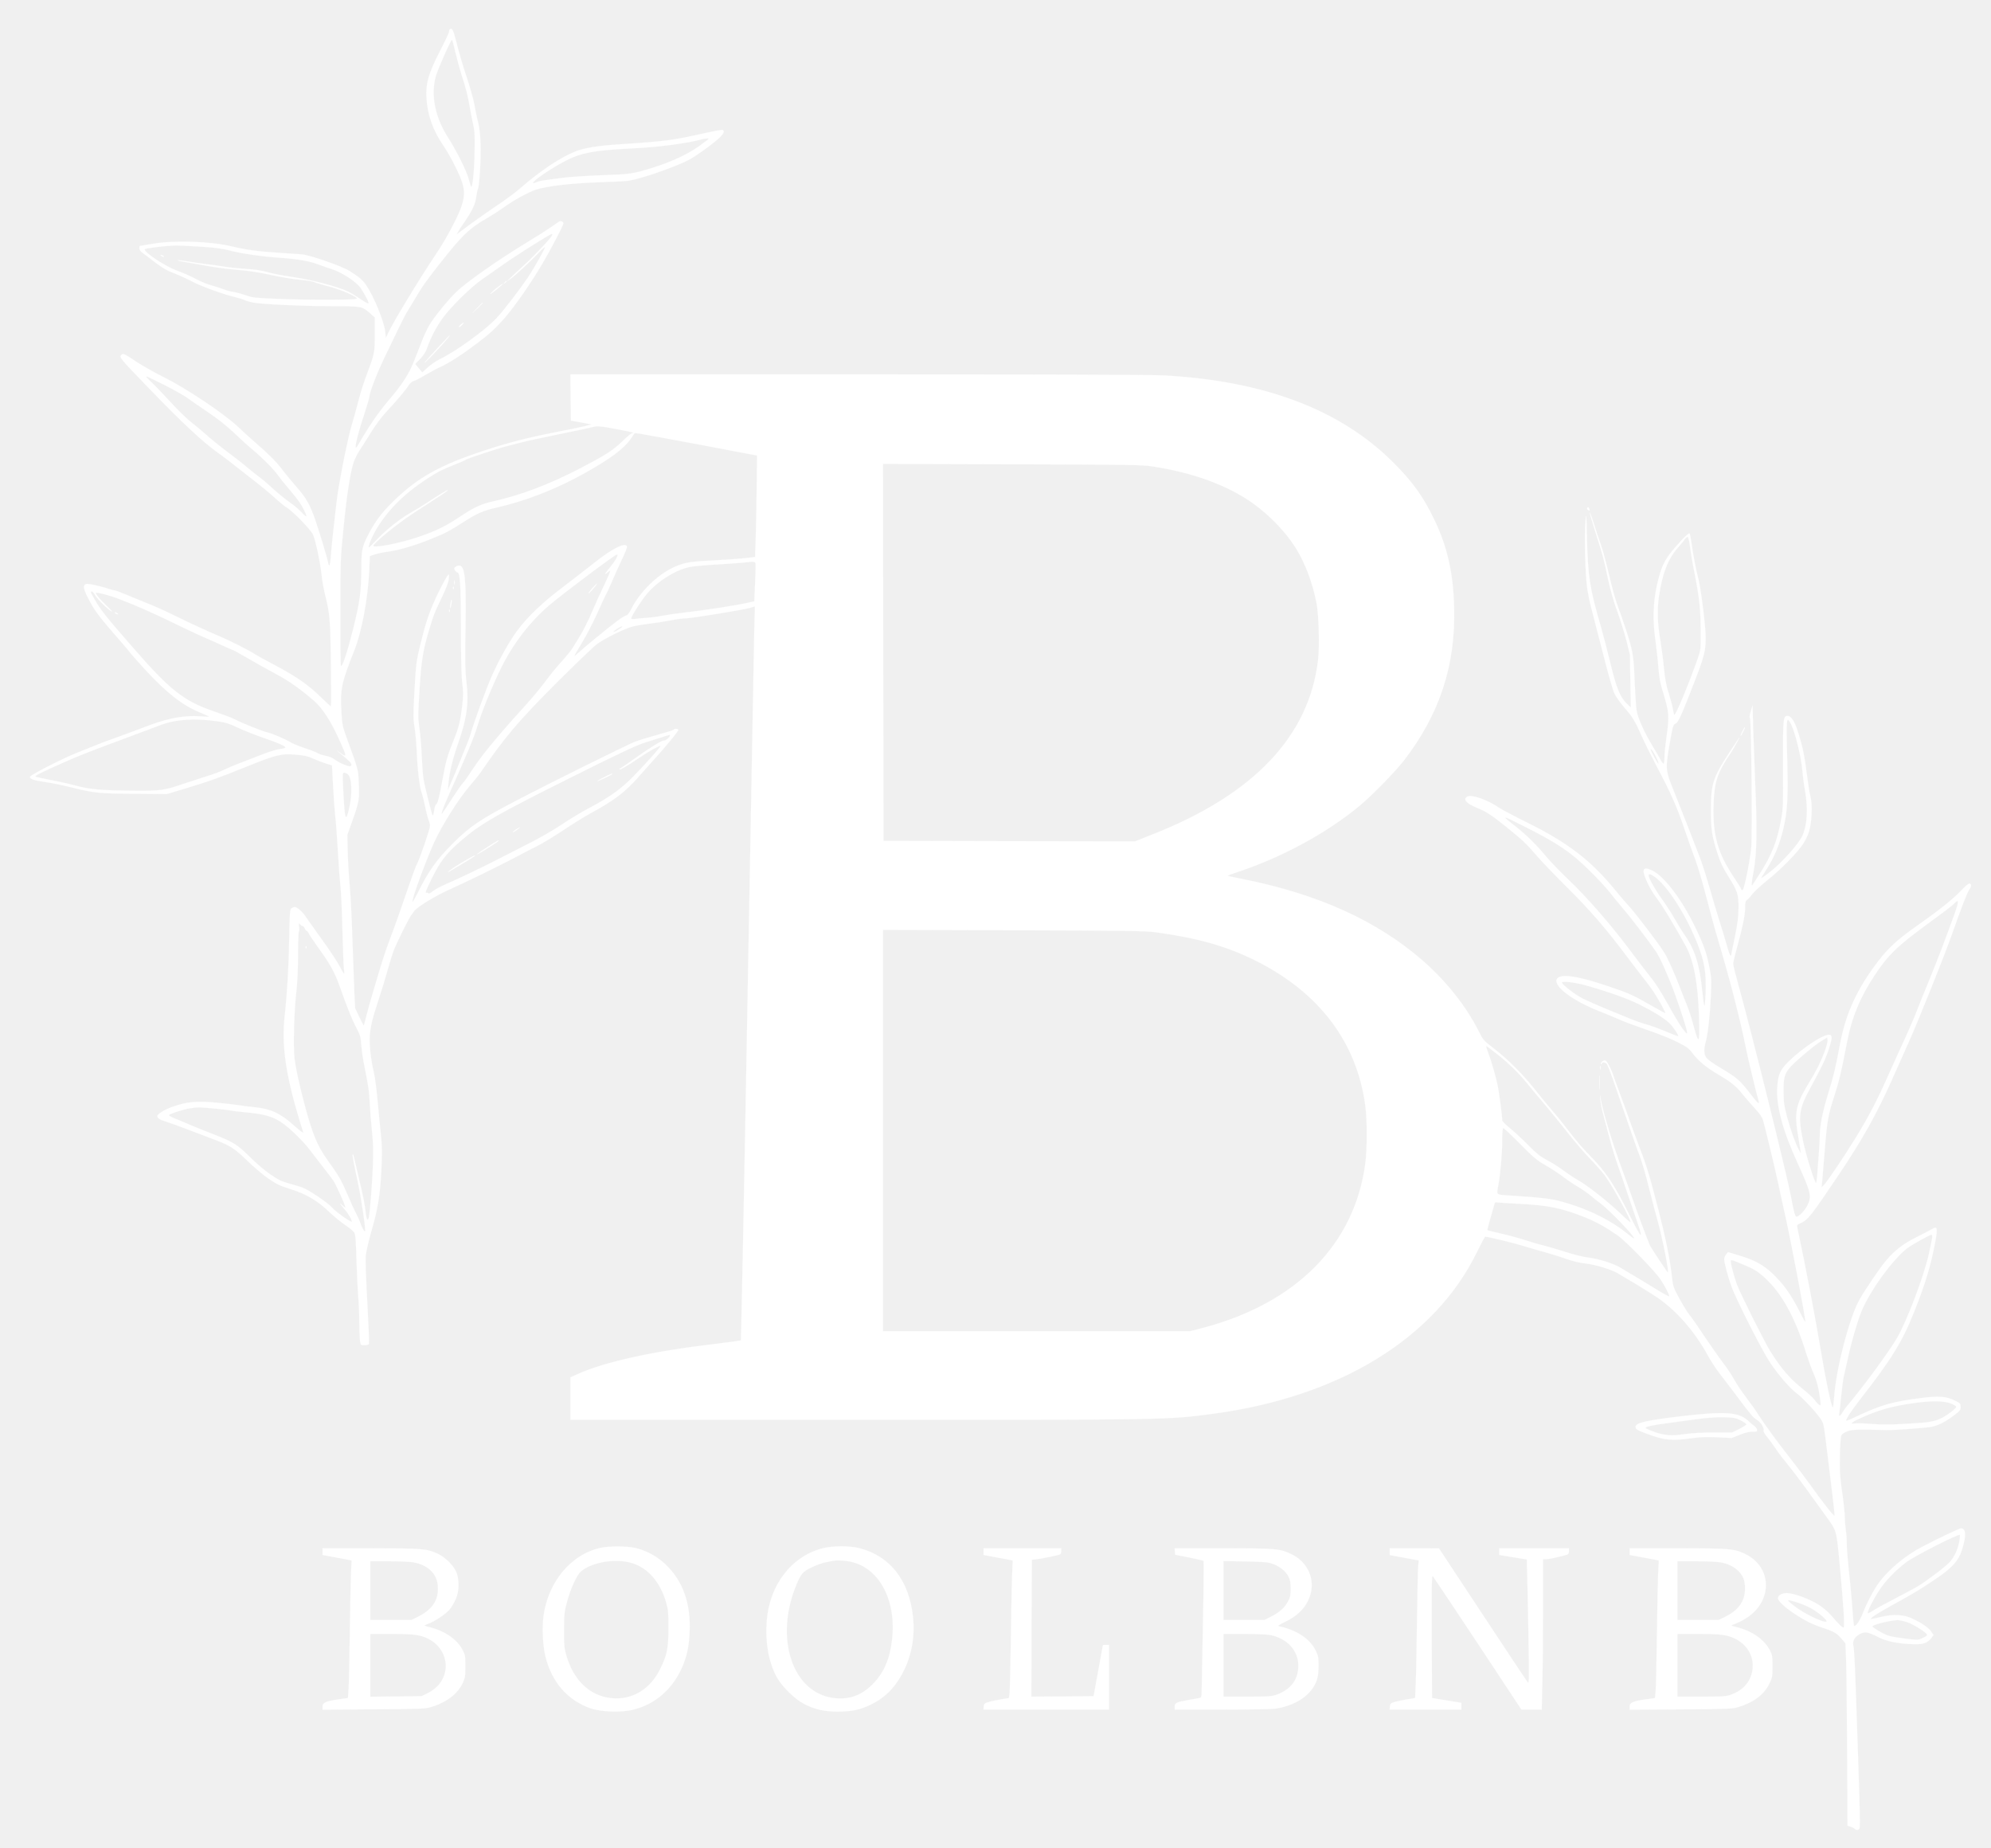
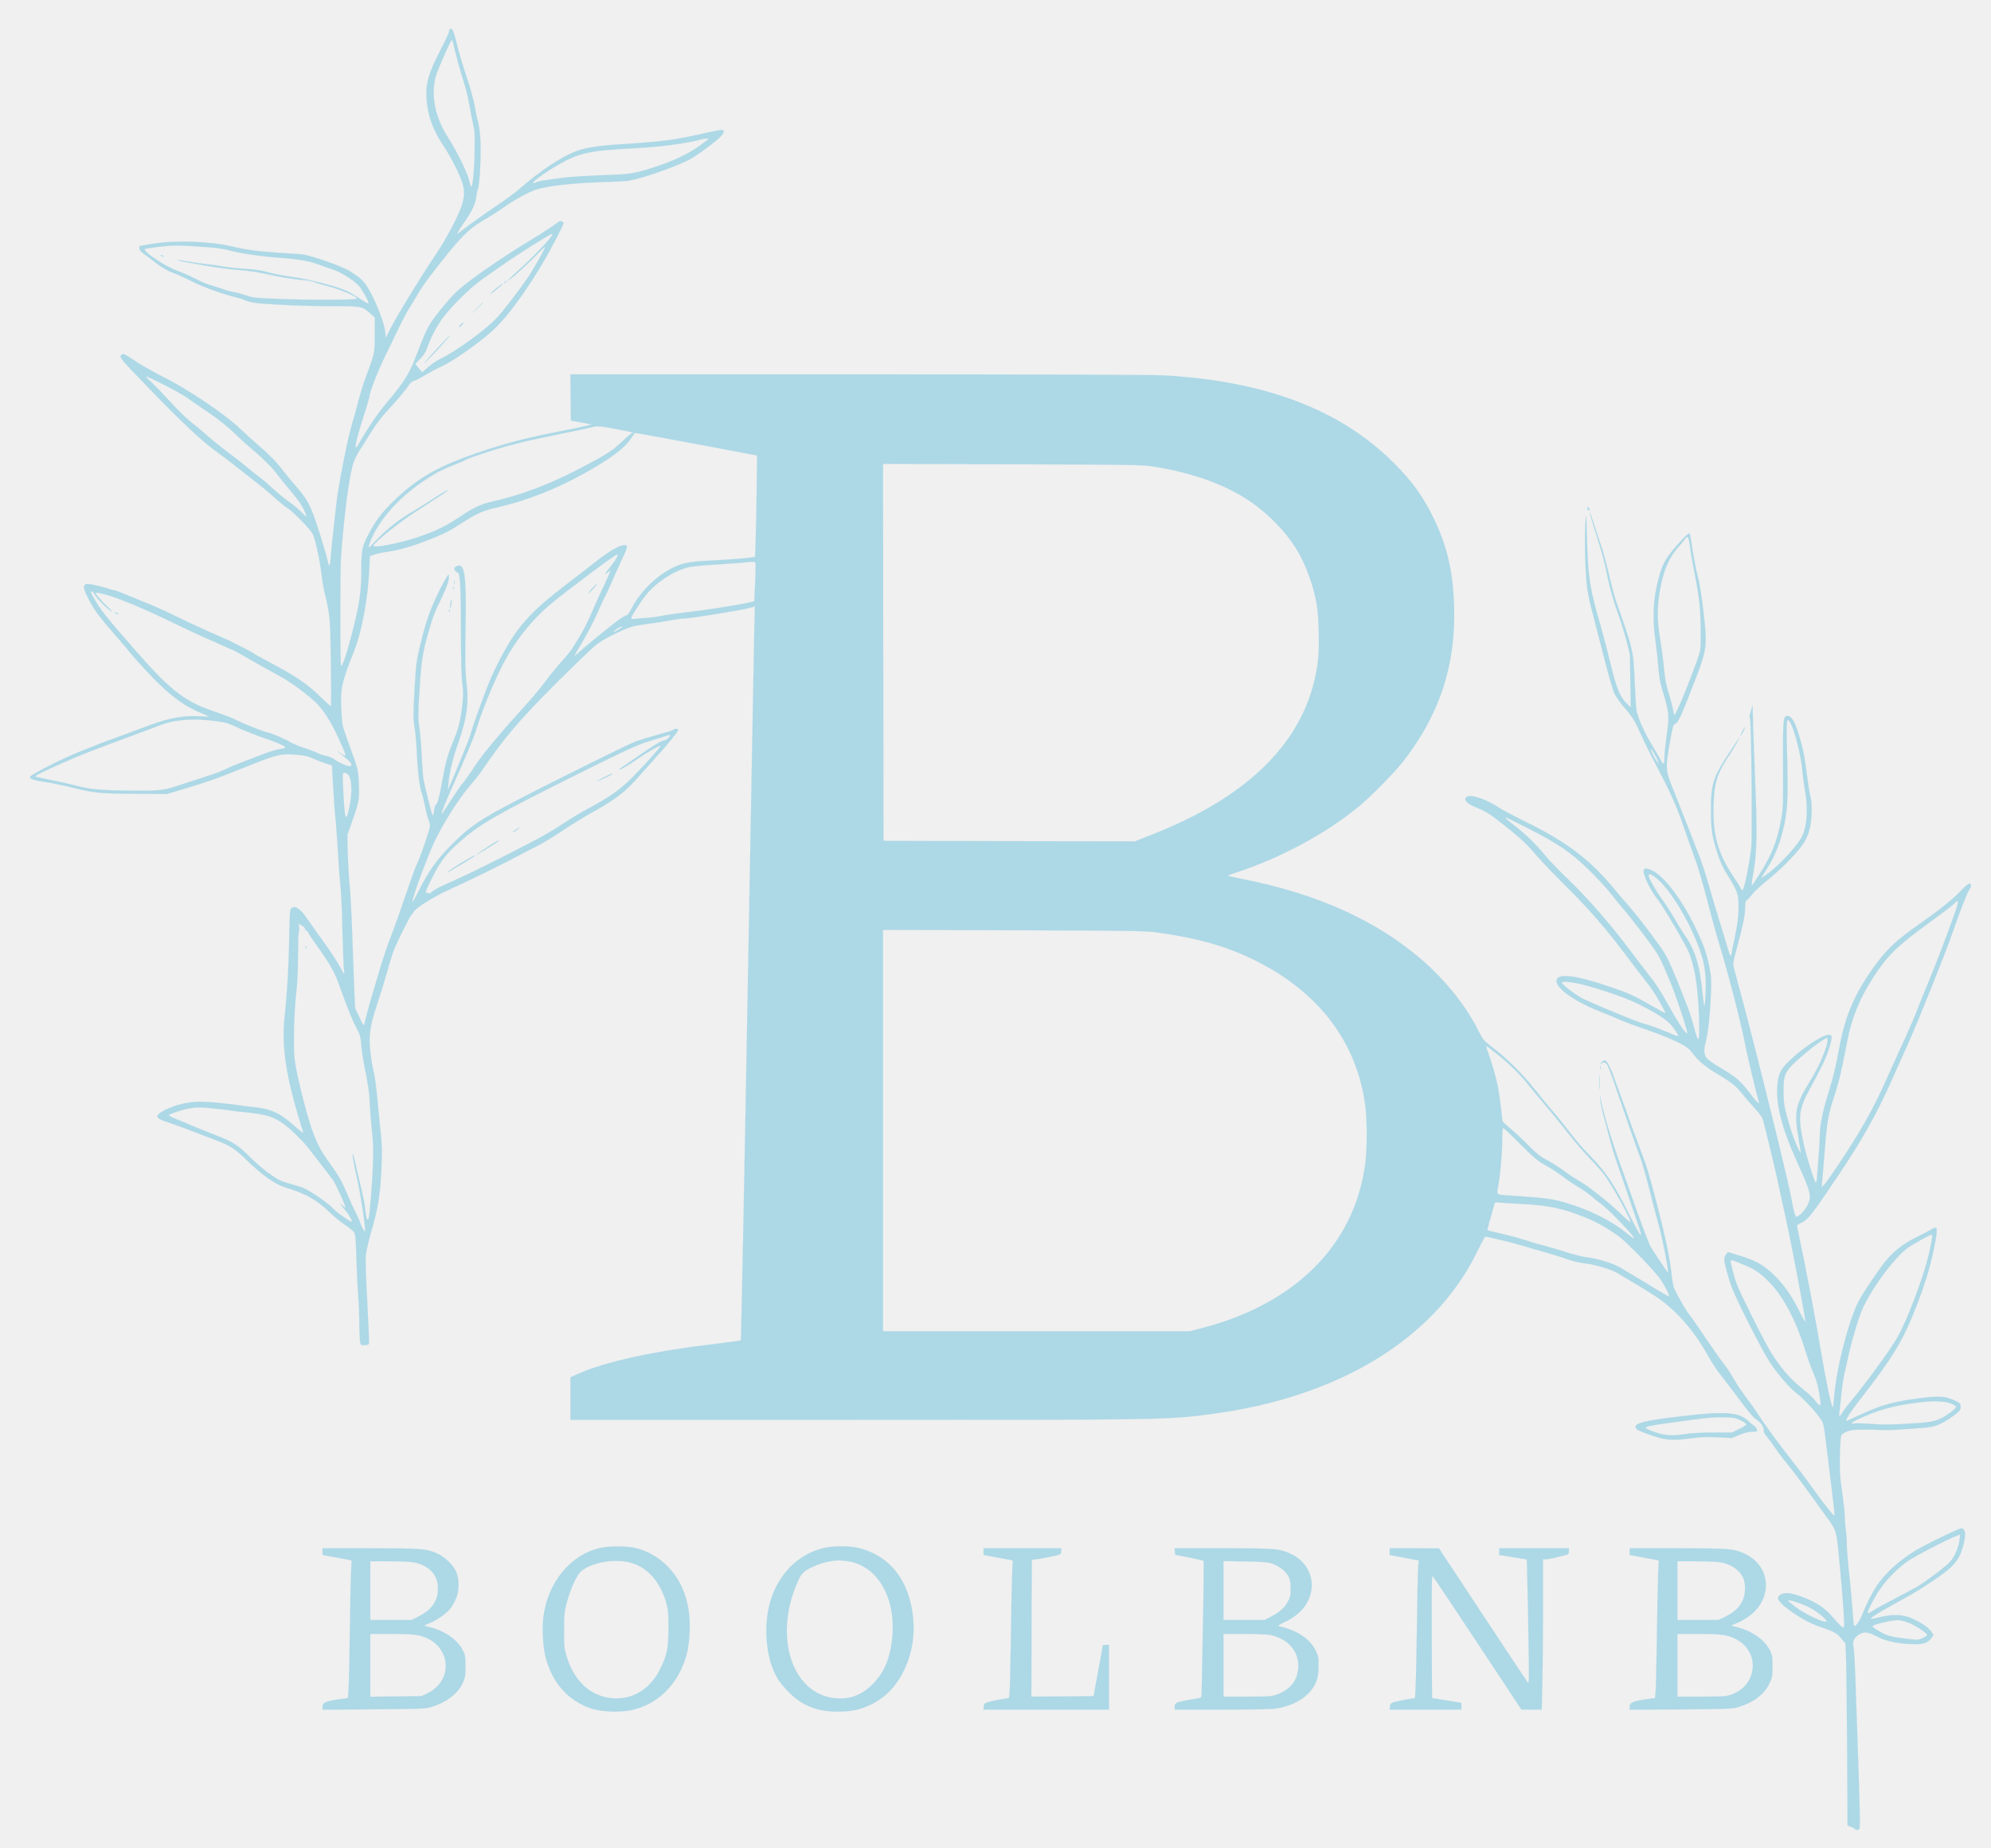
<svg xmlns="http://www.w3.org/2000/svg" version="1.0" width="2000pt" height="1856pt" viewBox="0 0 2000 1856" preserveAspectRatio="xMidYMid meet">
-   <g transform="translate(0,1856) scale(0.1,-0.1)" fill="#FFFFFF" stroke="#FFFFFF">
+   <g transform="translate(0,1856) scale(0.1,-0.1)" fill="lightblue" stroke="lightblue">
    <path d="M4517 18264 c-4 -4 -7 -15 -7 -25 0 -10 -41 -97 -91 -193 -114 -223 -143 -322 -135 -466 9 -169 62 -322 165 -475 65 -96 135 -228 177 -332 43 -107 46 -168 14 -273 -31 -101 -154 -335 -258 -489 -171 -255 -435 -689 -485 -801 l-21 -45 -7 66 c-11 99 -113 350 -189 462 -35 53 -69 82 -163 142 -79 51 -403 164 -489 171 -29 2 -129 9 -223 15 -210 13 -341 31 -476 64 -208 51 -575 64 -792 27 -70 -12 -130 -22 -132 -22 -3 0 -5 -11 -5 -24 0 -15 12 -32 34 -47 18 -13 76 -56 127 -96 71 -54 117 -81 189 -108 52 -20 132 -56 176 -80 86 -47 322 -133 437 -159 37 -9 80 -22 95 -30 15 -8 55 -19 87 -25 96 -17 507 -36 795 -36 296 0 298 0 382 -75 l43 -38 0 -173 c-1 -192 3 -175 -100 -454 -20 -55 -52 -161 -71 -235 -19 -74 -45 -169 -58 -210 -42 -134 -138 -620 -156 -790 -6 -58 -20 -177 -30 -265 -10 -88 -22 -206 -26 -262 -7 -104 -17 -130 -29 -70 -8 44 -79 280 -122 407 -57 168 -94 235 -194 349 -50 57 -114 135 -144 174 -55 75 -141 161 -260 263 -38 32 -117 104 -176 160 -147 139 -526 393 -751 504 -88 44 -211 113 -272 153 -126 84 -139 90 -155 74 -25 -25 -29 -22 284 -346 319 -331 533 -531 684 -638 42 -30 97 -71 122 -91 25 -20 109 -86 185 -145 143 -111 196 -155 293 -242 31 -28 76 -64 101 -79 59 -38 226 -210 252 -260 25 -49 73 -270 88 -406 6 -58 22 -148 35 -200 49 -197 53 -244 59 -691 3 -235 3 -429 0 -432 -3 -2 -46 37 -97 87 -121 121 -254 214 -467 326 -96 51 -186 100 -200 110 -44 31 -261 141 -344 175 -91 37 -330 147 -451 207 -96 48 -237 111 -320 143 -33 13 -109 44 -169 69 -59 25 -114 46 -122 46 -8 0 -40 9 -71 19 -32 11 -94 27 -137 36 -68 14 -81 14 -94 2 -20 -20 -4 -69 59 -183 51 -92 104 -160 284 -366 50 -57 102 -119 116 -138 15 -19 86 -99 159 -178 210 -226 365 -346 538 -417 50 -21 92 -40 92 -42 0 -2 -42 -1 -92 3 -153 10 -303 -16 -493 -85 -27 -11 -102 -38 -165 -62 -63 -23 -155 -57 -205 -75 -89 -31 -203 -76 -380 -148 -151 -61 -460 -220 -463 -237 -4 -23 35 -36 158 -54 58 -8 178 -33 267 -55 220 -55 270 -60 633 -62 l315 -3 190 57 c250 76 316 100 595 212 314 127 363 139 507 127 88 -7 124 -15 170 -36 32 -15 90 -37 128 -50 l70 -22 11 -209 c6 -115 16 -252 22 -304 7 -52 18 -215 27 -361 8 -147 20 -300 25 -340 6 -41 15 -240 20 -442 5 -202 12 -383 16 -402 9 -49 -1 -43 -32 18 -25 49 -83 140 -149 233 -16 23 -66 93 -110 154 -44 62 -90 127 -102 144 -28 42 -80 86 -102 86 -9 0 -25 -6 -34 -12 -15 -12 -17 -46 -22 -308 -4 -271 -21 -555 -45 -770 -36 -315 16 -639 187 -1174 3 -11 -39 21 -95 71 -138 124 -232 167 -402 184 -52 5 -120 13 -150 19 -30 5 -129 17 -219 25 -205 20 -306 10 -449 -41 -85 -31 -152 -73 -152 -95 0 -18 34 -39 88 -54 31 -9 131 -45 222 -80 91 -35 215 -82 276 -105 148 -56 195 -87 322 -211 59 -58 151 -135 204 -173 85 -58 115 -73 231 -110 158 -50 268 -116 387 -230 41 -40 110 -96 152 -125 43 -28 85 -63 95 -77 14 -22 18 -69 24 -287 5 -144 13 -309 18 -367 6 -58 10 -168 10 -246 1 -78 4 -162 7 -188 7 -46 7 -46 46 -46 24 0 41 5 44 14 3 8 -4 192 -16 408 -12 216 -20 427 -17 468 4 45 25 140 52 235 71 242 94 384 106 635 8 176 7 242 -6 365 -9 83 -20 197 -25 255 -17 187 -32 304 -45 360 -29 117 -47 284 -41 365 9 105 25 171 85 353 28 84 69 218 92 299 22 82 52 177 66 213 33 84 163 343 175 351 5 4 15 17 22 30 20 40 197 151 358 224 183 82 555 265 688 337 52 28 139 73 192 99 53 26 171 98 263 159 91 61 211 135 265 165 257 140 361 220 506 386 49 56 114 129 145 163 114 124 249 288 243 297 -7 12 -41 12 -48 0 -3 -5 -74 -27 -158 -50 -84 -23 -184 -54 -223 -68 -75 -28 -867 -420 -1210 -600 -348 -181 -456 -255 -620 -418 -168 -167 -250 -282 -357 -499 -27 -54 -51 -96 -54 -93 -13 13 126 396 217 597 82 178 246 438 360 570 41 47 90 108 109 136 243 355 378 513 764 900 188 187 370 362 406 388 69 51 260 146 344 171 28 9 105 22 171 30 66 8 166 24 223 35 56 11 124 20 151 20 57 0 574 85 645 105 l49 15 -7 -278 c-3 -152 -33 -1809 -67 -3682 -33 -1873 -64 -3408 -67 -3411 -4 -4 -108 -18 -232 -33 -637 -74 -1129 -181 -1407 -306 l-73 -33 0 -213 0 -214 2883 0 c3137 0 3113 0 3572 61 1271 170 2230 758 2652 1626 41 84 78 153 83 153 25 0 288 -64 375 -91 55 -18 154 -46 220 -64 66 -18 165 -49 220 -69 64 -23 134 -39 195 -46 99 -11 264 -62 323 -99 17 -11 54 -33 80 -48 82 -47 147 -87 277 -169 210 -132 407 -353 548 -611 27 -50 77 -126 110 -170 34 -43 112 -145 174 -228 140 -188 170 -223 208 -246 37 -23 72 -77 66 -103 -3 -13 9 -36 33 -65 21 -25 61 -80 89 -121 27 -41 82 -113 121 -160 39 -47 123 -157 187 -245 63 -88 146 -203 184 -255 123 -169 116 -144 150 -501 38 -410 52 -621 40 -633 -9 -9 -41 21 -133 128 -27 31 -82 76 -124 102 -88 56 -249 114 -313 114 -51 0 -90 -22 -90 -51 0 -28 68 -92 173 -161 101 -66 175 -103 282 -138 104 -34 138 -54 183 -107 l40 -48 6 -155 c4 -85 8 -497 11 -915 l4 -760 31 -11 c16 -5 35 -15 42 -22 15 -15 33 -15 45 1 10 12 8 127 -16 832 -6 171 -16 458 -22 638 -6 180 -15 342 -20 360 -14 50 5 91 57 122 55 32 84 28 191 -27 86 -44 208 -68 363 -71 94 -2 134 13 173 65 l20 27 -23 34 c-28 40 -93 85 -188 130 -89 42 -189 48 -315 18 -49 -12 -94 -21 -100 -21 -24 0 52 52 178 121 249 138 291 162 430 255 213 140 275 210 314 354 33 119 26 180 -21 180 -16 0 -226 -99 -393 -187 -162 -84 -326 -220 -426 -352 -55 -74 -121 -197 -168 -317 -30 -75 -73 -136 -87 -122 -3 4 -10 71 -15 150 -5 78 -16 204 -24 278 -24 223 -36 362 -34 415 0 28 -4 82 -10 120 -5 39 -10 101 -10 138 -1 38 -13 148 -27 245 -22 153 -25 202 -22 362 2 119 8 193 16 207 7 12 34 29 64 40 52 17 109 19 388 10 61 -2 403 23 453 33 67 14 140 51 222 113 63 47 70 56 70 87 0 32 -4 37 -55 62 -91 45 -158 50 -343 27 -275 -34 -400 -69 -626 -175 -63 -30 -118 -54 -123 -54 -18 0 38 88 136 214 315 403 424 579 544 881 113 283 168 466 213 708 25 137 20 155 -34 123 -18 -11 -88 -48 -157 -82 -132 -66 -217 -132 -304 -234 -54 -62 -202 -280 -263 -385 -102 -175 -239 -697 -259 -991 -4 -52 -10 -96 -13 -99 -12 -7 -71 272 -117 550 -60 358 -154 854 -241 1262 -4 17 2 25 28 36 80 34 107 69 395 497 230 343 372 596 522 930 63 140 141 316 174 390 101 225 362 877 438 1093 83 239 151 413 170 439 23 32 26 56 6 64 -9 4 -42 -23 -88 -72 -83 -87 -218 -195 -423 -339 -239 -167 -326 -251 -465 -445 -175 -247 -271 -468 -326 -753 -49 -260 -65 -324 -120 -502 -57 -184 -84 -324 -84 -430 0 -33 -5 -118 -11 -190 -5 -71 -13 -163 -15 -202 -3 -40 -9 -73 -12 -73 -15 0 -105 293 -132 430 -49 241 -39 314 71 516 113 207 155 293 188 392 34 104 38 140 16 148 -50 20 -274 -125 -421 -270 -82 -82 -102 -127 -111 -253 -13 -183 52 -430 199 -752 141 -310 150 -346 103 -439 -26 -51 -85 -112 -109 -112 -14 0 -27 48 -56 205 -44 232 -402 1672 -525 2114 -30 107 -55 206 -55 220 0 15 16 85 36 156 58 211 84 336 84 407 0 55 3 69 20 81 11 7 36 35 55 60 20 26 89 90 155 142 133 107 294 271 351 358 56 85 79 164 86 292 4 85 2 127 -11 184 -10 41 -26 143 -36 226 -24 188 -41 269 -85 412 -38 120 -71 173 -110 173 -43 0 -46 -35 -44 -497 2 -397 1 -436 -19 -543 -39 -217 -94 -356 -212 -541 -40 -63 -75 -116 -77 -118 -12 -15 -9 23 14 149 31 177 35 410 14 880 -7 168 -16 411 -20 540 l-6 235 -18 -59 c-11 -36 -15 -61 -9 -65 15 -9 26 -1204 13 -1316 -22 -174 -72 -415 -87 -415 -8 0 -14 5 -14 10 0 6 -31 57 -69 113 -167 249 -218 430 -208 736 7 230 37 319 177 526 28 42 100 173 78 142 -7 -10 -51 -75 -96 -145 -165 -251 -185 -313 -185 -577 0 -199 9 -262 69 -446 25 -77 52 -135 102 -215 98 -156 107 -185 106 -324 -1 -91 -9 -152 -37 -292 -21 -97 -37 -180 -37 -184 0 -4 -5 -3 -10 2 -6 6 -21 51 -34 100 -14 49 -45 153 -70 231 -25 79 -70 230 -100 335 -30 106 -73 240 -94 298 -65 171 -195 503 -266 680 -87 214 -88 228 -45 477 31 178 36 196 57 204 31 12 58 72 215 479 92 240 103 305 82 523 -18 189 -49 401 -69 472 -17 59 -51 238 -66 350 -6 44 -14 83 -19 88 -10 10 -129 -116 -201 -211 -61 -82 -90 -152 -125 -307 -39 -169 -45 -357 -16 -555 11 -80 25 -204 30 -275 7 -89 19 -157 37 -215 73 -239 75 -263 44 -485 -11 -77 -20 -168 -20 -202 0 -35 -4 -63 -10 -63 -5 0 -19 18 -30 40 -11 22 -46 81 -77 132 -90 149 -154 293 -165 373 -5 39 -13 169 -18 290 -11 291 -18 324 -181 781 -16 45 -51 175 -78 290 -27 115 -64 250 -82 299 -18 50 -49 144 -70 210 -21 66 -38 113 -39 104 0 -9 27 -101 60 -205 72 -223 78 -247 125 -469 24 -109 56 -222 91 -315 29 -80 70 -210 91 -290 l36 -145 4 -265 5 -265 -42 40 c-66 64 -103 155 -161 395 -28 118 -73 289 -99 380 -111 381 -129 495 -139 895 -6 250 -7 256 -15 150 -12 -151 -1 -547 19 -672 9 -56 25 -135 36 -175 11 -40 62 -241 115 -446 61 -241 105 -394 123 -431 16 -32 61 -94 99 -138 83 -96 105 -132 170 -278 26 -60 93 -195 148 -300 151 -285 207 -412 283 -636 38 -112 88 -253 111 -313 23 -59 75 -236 115 -391 41 -156 87 -328 104 -382 120 -398 234 -838 291 -1128 19 -94 105 -455 126 -523 13 -44 -13 -20 -95 87 -93 121 -126 149 -287 245 -62 36 -123 79 -138 96 -31 37 -34 85 -11 170 22 81 43 274 51 466 6 153 5 181 -16 284 -29 146 -55 219 -145 405 -137 281 -311 508 -432 564 -96 44 -107 8 -40 -133 24 -50 65 -117 92 -150 45 -55 192 -298 292 -483 78 -145 120 -371 130 -709 8 -273 -1 -287 -57 -79 -17 66 -47 158 -67 205 -19 47 -48 119 -63 160 -15 41 -55 139 -89 216 -57 129 -76 160 -208 335 -79 107 -175 227 -211 268 -37 40 -104 119 -150 175 -244 297 -477 475 -882 675 -129 64 -256 131 -282 149 -114 78 -274 135 -318 112 -49 -26 -9 -72 101 -115 86 -34 147 -74 294 -193 166 -134 197 -164 307 -292 50 -58 186 -199 303 -315 221 -219 396 -421 593 -685 64 -85 141 -186 172 -225 31 -38 75 -97 97 -130 47 -71 127 -214 122 -220 -2 -2 -67 33 -144 77 -184 106 -224 124 -455 201 -294 99 -465 121 -492 62 -32 -71 158 -214 423 -319 64 -25 158 -64 210 -87 52 -23 179 -70 282 -105 104 -35 238 -89 298 -120 94 -48 116 -64 149 -109 57 -77 137 -144 258 -215 136 -81 180 -116 247 -200 30 -37 86 -102 124 -143 50 -54 73 -88 82 -119 27 -100 112 -452 135 -558 14 -63 56 -257 94 -430 65 -297 203 -1031 195 -1038 -2 -2 -33 54 -68 125 -78 154 -156 262 -264 364 -95 88 -175 132 -337 181 l-108 33 -19 -24 c-10 -13 -19 -33 -19 -45 0 -39 39 -185 76 -284 53 -141 301 -629 382 -752 84 -127 202 -263 271 -314 59 -44 186 -179 236 -251 34 -50 35 -52 65 -300 16 -137 42 -344 56 -458 14 -114 24 -213 22 -219 -4 -12 -115 128 -253 322 -49 68 -135 181 -190 251 -124 157 -267 353 -321 439 -22 36 -77 114 -122 173 -45 58 -100 141 -123 183 -23 42 -62 102 -86 133 -47 60 -180 251 -277 396 -33 50 -74 107 -91 127 -17 21 -60 91 -95 155 -63 116 -64 120 -77 233 -17 158 -63 383 -133 655 -97 374 -116 436 -199 653 -43 114 -86 232 -96 262 -10 30 -51 144 -91 252 -41 108 -74 200 -74 204 0 3 -14 35 -31 70 -21 44 -36 64 -48 64 -21 0 -48 -27 -37 -37 3 -3 6 -1 6 5 0 18 36 14 51 -4 8 -10 35 -78 61 -153 175 -509 241 -698 273 -781 20 -52 61 -194 91 -315 30 -121 70 -274 89 -340 46 -165 113 -505 99 -505 -5 0 -161 235 -177 265 -20 39 -138 356 -186 498 -21 62 -64 182 -95 267 -88 236 -186 555 -211 685 -14 78 -15 79 -9 17 3 -34 18 -108 34 -165 16 -56 42 -156 59 -222 17 -66 53 -185 81 -265 29 -80 76 -217 105 -305 30 -88 72 -212 94 -275 65 -187 39 -162 -82 80 -154 308 -231 423 -388 585 -99 102 -130 139 -259 305 -40 52 -101 127 -135 165 -34 39 -106 126 -160 195 -125 158 -280 313 -418 419 -106 82 -109 85 -157 181 -124 247 -328 503 -565 708 -455 395 -1047 663 -1795 812 -85 17 -156 32 -158 34 -2 2 34 16 80 31 457 150 910 394 1245 672 123 102 357 341 444 453 361 468 522 958 506 1545 -10 342 -67 598 -196 870 -111 232 -221 387 -415 580 -533 532 -1295 820 -2311 875 -120 6 -1247 10 -3073 10 l-2882 0 2 -232 3 -232 105 -19 105 -20 -75 -18 c-41 -10 -169 -37 -285 -59 -286 -56 -492 -109 -735 -190 -435 -145 -648 -263 -892 -498 -125 -121 -193 -212 -266 -357 -54 -106 -61 -144 -62 -310 -1 -250 -14 -346 -84 -628 -59 -235 -107 -379 -122 -364 -3 3 -6 245 -5 539 0 518 1 542 31 840 32 327 68 562 101 662 11 33 39 90 63 126 24 36 75 117 114 180 41 67 104 152 149 200 109 117 199 224 227 269 16 24 35 41 53 45 15 4 64 29 108 56 44 26 114 64 155 83 97 44 222 125 394 256 109 83 162 132 249 230 105 120 270 357 384 551 80 134 213 389 213 406 0 18 -29 30 -45 18 -60 -44 -182 -124 -290 -189 -315 -191 -635 -414 -743 -519 -74 -71 -191 -213 -254 -307 -24 -36 -63 -115 -86 -175 -24 -60 -60 -152 -80 -204 -52 -134 -119 -238 -257 -400 -105 -123 -204 -268 -309 -451 -49 -86 -20 60 65 318 27 83 49 158 49 167 0 41 80 248 155 401 46 94 108 224 140 290 31 66 73 147 94 180 21 33 63 103 94 155 58 99 142 212 312 422 153 188 228 256 380 343 55 32 127 78 160 102 106 78 258 162 340 189 113 36 347 63 640 74 138 4 269 11 290 15 133 22 449 132 598 206 69 35 212 137 300 213 54 48 69 77 47 91 -6 4 -90 -12 -188 -34 -318 -71 -386 -80 -857 -111 -214 -14 -344 -36 -435 -71 -153 -61 -353 -195 -560 -375 -41 -36 -142 -111 -225 -166 -131 -89 -258 -179 -374 -267 l-34 -26 13 25 c7 14 36 59 65 100 76 108 112 186 119 254 4 32 11 66 16 76 16 30 33 314 27 460 -3 89 -12 162 -25 215 -12 44 -28 123 -37 175 -9 52 -44 176 -77 275 -34 99 -78 248 -98 330 -35 143 -49 172 -73 149z m57 -226 c16 -68 44 -170 62 -228 45 -138 62 -203 84 -330 10 -58 26 -139 35 -180 14 -61 16 -114 12 -285 -4 -191 -21 -345 -35 -330 -3 3 -13 36 -23 74 -20 79 -122 285 -208 419 -132 205 -176 428 -123 617 23 78 150 365 162 365 4 0 19 -55 34 -122z m2546 -872 c0 -2 -46 -36 -102 -77 -115 -81 -274 -155 -460 -213 -203 -63 -225 -66 -517 -76 -151 -6 -327 -17 -390 -26 -64 -8 -143 -19 -177 -24 -34 -4 -70 -13 -82 -19 -11 -6 -26 -11 -33 -11 -34 0 101 100 254 188 204 117 310 140 762 163 243 12 532 50 670 89 32 9 75 12 75 6z m-1572 -965 c-9 -27 -168 -198 -278 -299 -69 -63 -136 -126 -150 -140 l-25 -25 34 23 c44 31 211 185 283 262 32 34 60 59 63 56 6 -6 -112 -216 -175 -309 -90 -132 -247 -336 -313 -405 -118 -125 -411 -336 -572 -413 -33 -16 -85 -52 -117 -80 l-56 -51 -36 42 -35 43 49 50 c34 35 55 68 69 107 36 105 97 222 161 308 84 114 285 311 393 385 48 33 138 96 200 140 156 110 481 315 500 315 5 0 7 -4 5 -9z m-3483 -122 c98 -6 181 -18 240 -34 115 -31 328 -62 520 -75 179 -13 284 -32 385 -70 41 -16 93 -34 115 -40 109 -34 258 -131 301 -197 50 -77 85 -148 75 -151 -6 -2 -43 19 -83 46 -40 27 -95 61 -123 74 -90 46 -367 119 -550 145 -93 13 -208 35 -255 49 -60 17 -128 28 -228 34 -79 5 -180 16 -225 24 -45 8 -111 18 -147 21 -36 4 -118 15 -184 26 -65 11 -120 18 -123 15 -2 -2 29 -9 69 -16 40 -7 145 -25 233 -41 88 -16 228 -34 310 -40 104 -8 202 -23 320 -49 94 -21 226 -43 293 -49 68 -6 133 -16 144 -22 12 -6 79 -27 150 -45 131 -35 298 -108 282 -124 -14 -13 -453 -15 -759 -3 -260 10 -285 12 -352 36 -40 14 -94 29 -120 33 -27 3 -77 17 -112 30 -35 13 -91 31 -125 40 -34 8 -104 38 -156 66 -52 27 -131 62 -175 77 -119 41 -348 192 -331 219 5 8 177 30 276 35 57 3 146 -1 335 -14z m-416 -1384 c93 -47 196 -105 228 -128 32 -24 128 -90 213 -147 109 -74 189 -138 270 -215 63 -61 142 -132 175 -159 96 -79 214 -197 255 -256 21 -30 72 -94 113 -141 41 -48 89 -108 106 -133 36 -52 75 -135 68 -143 -3 -2 -24 16 -47 41 -24 26 -72 67 -109 93 -63 44 -157 122 -229 190 -18 17 -59 51 -90 74 -31 23 -82 63 -112 89 -60 51 -117 95 -255 199 -49 38 -124 99 -165 136 -41 37 -109 93 -150 125 -41 31 -135 123 -208 203 -73 80 -158 168 -188 196 -48 44 -62 61 -50 61 2 0 81 -38 175 -85z m4546 -445 c141 -26 194 -40 155 -40 -7 0 -52 -37 -99 -83 -96 -93 -173 -141 -431 -275 -307 -159 -589 -265 -868 -328 -114 -25 -187 -58 -309 -139 -162 -109 -257 -156 -443 -219 -189 -64 -450 -114 -450 -87 0 25 243 223 397 323 326 211 354 230 350 235 -4 4 -67 -34 -217 -132 -36 -24 -113 -71 -172 -105 -112 -66 -242 -173 -341 -279 -32 -35 -60 -61 -63 -59 -6 6 18 74 45 126 108 211 292 403 541 564 102 67 155 94 278 142 52 20 104 43 115 51 27 16 337 118 427 139 36 9 99 25 140 36 41 11 208 47 370 80 162 33 309 64 325 69 49 15 84 13 250 -19z m845 -158 l565 -107 -4 -335 c-2 -184 -7 -414 -10 -510 l-6 -174 -110 -13 c-60 -6 -204 -16 -320 -22 -219 -10 -287 -22 -384 -67 -168 -76 -343 -248 -430 -421 -19 -38 -38 -63 -47 -63 -9 0 -48 -23 -88 -52 -80 -59 -342 -273 -398 -326 -21 -20 -38 -33 -38 -29 0 5 35 65 77 134 42 69 110 200 151 291 41 92 80 175 87 187 7 11 34 70 60 130 26 61 71 161 101 224 30 63 54 121 52 130 -10 51 -148 -17 -330 -163 -63 -50 -204 -159 -314 -243 -210 -159 -348 -291 -456 -434 -80 -107 -185 -295 -261 -466 -57 -132 -178 -461 -212 -583 -7 -25 -32 -90 -55 -145 -23 -55 -52 -127 -65 -160 -13 -33 -42 -103 -65 -155 l-41 -95 6 70 c10 114 43 247 101 412 84 241 105 397 79 608 -13 108 -14 198 -9 525 9 503 -5 640 -64 640 -10 0 -26 -6 -36 -13 -16 -12 -17 -16 -5 -35 8 -12 19 -22 25 -22 26 0 34 -133 34 -571 1 -310 5 -474 14 -544 11 -84 11 -119 0 -218 -19 -159 -34 -221 -89 -357 -60 -147 -77 -207 -114 -411 -31 -169 -44 -219 -62 -230 -5 -3 -12 -23 -15 -45 -7 -47 -13 -68 -19 -63 -8 9 -77 284 -90 359 -7 41 -15 149 -19 240 -3 91 -14 215 -23 276 -15 103 -15 130 1 381 17 291 34 398 92 593 48 161 58 188 132 340 41 86 66 152 70 183 2 26 2 47 -1 47 -10 0 -70 -109 -124 -225 -71 -153 -106 -257 -158 -469 -43 -177 -45 -192 -61 -464 -14 -256 -14 -288 0 -374 9 -51 18 -158 22 -238 7 -180 28 -361 49 -420 9 -25 25 -88 36 -141 10 -53 26 -113 34 -133 8 -19 15 -46 15 -59 0 -32 -106 -343 -131 -383 -10 -17 -61 -157 -113 -310 -52 -154 -119 -342 -149 -419 -30 -77 -79 -219 -107 -315 -29 -96 -67 -224 -85 -285 -18 -60 -43 -150 -55 -200 -12 -49 -24 -92 -26 -94 -2 -2 -22 37 -45 85 l-42 89 -8 165 c-4 91 -12 327 -19 525 -6 198 -18 434 -26 525 -9 91 -18 246 -21 345 l-4 180 46 130 c71 197 77 228 69 385 -6 146 -2 128 -120 455 -45 124 -47 136 -55 275 -12 222 2 286 129 605 76 191 138 523 151 810 l6 140 50 17 c28 9 89 22 135 28 110 15 262 60 429 127 149 60 179 76 334 175 126 81 194 111 320 139 296 67 596 184 883 343 270 151 406 253 475 356 l34 51 50 -6 c28 -4 304 -55 615 -113z m4529 -215 c416 -63 764 -191 1020 -374 167 -120 328 -288 428 -448 93 -147 174 -364 209 -560 22 -122 30 -429 14 -564 -89 -764 -646 -1351 -1662 -1751 l-177 -70 -1263 2 -1263 3 -3 1893 -2 1893 1292 -4 c1161 -3 1305 -5 1407 -20z m5408 -809 c6 -52 27 -176 47 -274 47 -242 59 -356 60 -574 1 -183 1 -186 -30 -275 -87 -247 -218 -565 -235 -565 -3 0 -9 23 -13 50 -4 28 -23 101 -42 163 -28 86 -39 146 -50 262 -8 83 -24 201 -34 264 -31 175 -35 316 -16 448 35 237 89 376 191 493 32 36 64 75 72 88 9 12 21 21 27 19 6 -2 16 -46 23 -99z m-10786 -116 c-11 -21 -44 -67 -73 -102 -49 -59 -50 -70 -4 -31 18 15 18 15 11 -9 -4 -14 -33 -79 -65 -146 -32 -66 -77 -165 -100 -220 -53 -125 -99 -216 -147 -293 -21 -33 -49 -79 -63 -102 -14 -23 -60 -80 -102 -126 -43 -46 -117 -136 -165 -201 -48 -64 -130 -164 -183 -222 -251 -275 -440 -500 -517 -615 -91 -137 -116 -171 -138 -195 -13 -14 -59 -81 -104 -150 -110 -172 -114 -176 -97 -120 8 25 35 92 61 150 189 423 256 583 289 694 47 154 142 387 234 577 123 252 297 478 497 647 145 122 652 502 670 502 13 0 12 -6 -4 -38z m1399 -95 c0 -35 -3 -125 -7 -200 l-6 -136 -66 -15 c-116 -26 -431 -75 -611 -95 -96 -11 -207 -27 -247 -35 -39 -9 -109 -18 -155 -21 -46 -3 -100 -8 -120 -11 -21 -2 -38 0 -38 5 0 20 102 180 156 244 106 128 287 242 429 272 39 8 158 19 265 25 107 7 229 15 270 19 142 15 130 20 130 -52z m-6636 -272 c21 -39 127 -144 166 -165 13 -7 -4 13 -38 45 -67 62 -127 133 -119 141 9 9 146 -27 244 -66 206 -80 308 -126 648 -290 66 -32 158 -75 205 -95 47 -20 129 -57 182 -81 54 -24 99 -44 102 -44 2 0 31 -15 63 -34 182 -105 278 -158 358 -201 136 -72 262 -161 397 -280 75 -66 161 -198 237 -365 88 -192 90 -203 22 -154 l-36 26 30 -26 c17 -15 49 -42 73 -62 41 -34 52 -57 33 -69 -15 -9 -116 33 -155 64 -22 17 -58 33 -94 40 -32 6 -67 18 -79 26 -11 8 -70 31 -129 50 -60 20 -126 47 -146 60 -43 28 -187 90 -235 100 -40 8 -239 87 -307 122 -50 25 -78 36 -246 95 -284 99 -428 213 -784 622 -299 343 -333 386 -402 507 -39 69 -39 69 -21 69 7 0 21 -16 31 -35z m5262 -346 c-26 -17 -50 -28 -53 -26 -7 8 69 57 87 57 8 0 -7 -14 -34 -31z m-4025 -924 c78 -11 117 -24 205 -66 60 -28 172 -72 249 -99 150 -50 229 -86 221 -99 -3 -4 -28 -11 -55 -14 -27 -3 -98 -25 -158 -47 -59 -23 -164 -64 -233 -90 -69 -26 -147 -60 -175 -74 -27 -14 -102 -42 -165 -61 -63 -20 -167 -54 -230 -75 -207 -70 -226 -73 -515 -71 -314 2 -437 13 -575 51 -58 16 -170 41 -250 56 -80 15 -149 31 -154 35 -9 8 67 46 294 146 144 64 251 106 625 245 149 55 299 111 334 125 156 59 344 72 582 38z m15798 -22 c44 -87 105 -336 116 -473 4 -47 15 -134 26 -195 32 -187 24 -344 -24 -455 -36 -84 -212 -279 -332 -371 -68 -52 -91 -66 -82 -53 3 5 30 48 60 96 72 115 122 235 158 383 44 177 52 324 42 700 -9 326 -8 405 8 405 5 0 17 -17 28 -37z m-11259 -121 c0 -15 -48 -54 -61 -50 -16 5 -139 -70 -289 -177 -63 -45 -126 -88 -138 -95 -13 -6 -21 -14 -19 -17 7 -7 83 38 192 112 94 65 212 131 220 124 6 -7 -148 -180 -276 -310 -129 -130 -235 -205 -449 -319 -74 -39 -196 -113 -270 -163 -74 -50 -216 -132 -315 -182 -99 -51 -245 -125 -325 -166 -172 -88 -412 -203 -530 -253 -47 -20 -103 -51 -124 -68 -22 -18 -41 -27 -43 -21 -2 6 -12 9 -22 6 -13 -3 1 33 57 146 85 172 145 250 291 376 199 173 356 263 1146 657 462 230 615 302 705 331 63 20 142 45 175 55 74 24 75 24 75 14z m9906 -214 c13 -26 24 -55 24 -65 -1 -18 -79 123 -79 142 0 15 28 -24 55 -77z m-13143 -173 c42 -31 49 -193 15 -341 -36 -157 -46 -123 -62 219 -6 127 -5 137 11 137 10 0 26 -7 36 -15z m11841 -536 c314 -159 442 -246 620 -419 82 -80 178 -183 215 -230 36 -46 99 -123 139 -170 70 -80 261 -330 329 -430 38 -55 128 -258 184 -412 71 -197 130 -382 127 -403 -4 -27 -84 91 -184 272 -89 160 -135 231 -214 328 -31 39 -115 149 -187 245 -179 240 -425 522 -604 692 -82 79 -180 179 -217 223 -111 134 -202 223 -314 312 -158 124 -155 124 106 -8z m1297 -502 c151 -115 367 -481 462 -782 35 -111 47 -226 40 -389 -7 -158 -15 -154 -32 16 -26 272 -75 429 -176 573 -23 33 -71 110 -105 170 -35 61 -92 150 -128 198 -62 85 -132 209 -132 235 0 21 27 13 71 -21z m3005 -359 c-83 -233 -175 -474 -261 -683 -48 -115 -104 -255 -125 -310 -21 -55 -69 -165 -105 -245 -37 -80 -117 -255 -177 -390 -114 -257 -199 -419 -332 -635 -107 -174 -282 -434 -313 -465 l-25 -25 6 60 c3 33 15 174 26 313 24 302 33 352 100 558 48 151 65 223 125 534 46 240 128 439 269 654 138 212 234 305 547 533 124 90 239 177 255 194 53 56 55 35 10 -93z m-16597 -128 c6 0 17 -11 23 -25 6 -14 15 -25 20 -25 5 0 13 -10 18 -22 5 -13 49 -79 99 -148 122 -170 163 -244 217 -396 75 -211 125 -335 167 -412 35 -66 40 -84 47 -175 5 -56 18 -145 29 -197 39 -190 51 -267 56 -390 3 -69 13 -192 22 -275 12 -113 14 -196 9 -335 -6 -175 -30 -478 -41 -527 -9 -41 -23 -24 -30 35 -12 104 -26 175 -70 357 -24 99 -46 195 -50 213 -4 18 -9 31 -12 29 -5 -5 15 -117 48 -262 36 -164 86 -501 76 -512 -7 -6 -33 40 -47 82 -6 22 -27 67 -44 100 -18 33 -59 123 -91 200 -60 139 -81 175 -196 335 -103 143 -154 268 -236 580 -48 183 -83 346 -94 435 -15 115 -5 483 17 666 10 85 17 222 18 376 0 134 4 243 9 243 4 0 5 19 1 43 -5 37 -4 40 9 25 8 -10 19 -18 26 -18z m8571 -63 c419 -57 709 -139 999 -283 642 -319 1022 -822 1106 -1461 19 -147 19 -429 0 -576 -106 -811 -691 -1405 -1627 -1652 l-133 -35 -1542 0 -1543 0 0 2015 0 2016 1308 -4 c1152 -3 1322 -6 1432 -20z m4330 -536 c224 -64 413 -131 530 -190 138 -69 249 -138 298 -185 37 -35 97 -124 90 -132 -3 -3 -59 18 -124 46 -66 28 -153 60 -194 71 -41 11 -113 36 -160 55 -47 20 -157 65 -245 101 -88 36 -194 83 -236 104 -79 41 -209 141 -209 161 0 18 134 2 250 -31z m2387 -668 c-44 -113 -79 -183 -160 -316 -130 -214 -145 -292 -103 -534 14 -84 26 -156 26 -160 -1 -5 -10 8 -20 28 -38 72 -82 196 -118 329 -31 119 -36 150 -36 260 -1 177 12 203 185 353 71 62 157 129 192 150 l62 38 3 -29 c2 -17 -12 -69 -31 -119z m-3299 -11 c119 -93 226 -196 312 -302 41 -51 127 -154 191 -229 63 -75 164 -199 224 -276 60 -77 157 -189 215 -250 59 -60 124 -135 147 -165 82 -111 275 -462 261 -475 -3 -3 -47 36 -99 86 -119 115 -334 284 -421 332 -36 20 -104 65 -150 99 -46 35 -122 83 -169 107 -68 36 -104 65 -189 151 -58 59 -140 135 -182 169 -43 34 -78 70 -78 79 0 40 -31 278 -45 346 -20 98 -66 255 -98 339 -15 38 -21 65 -14 61 7 -4 49 -37 95 -72z m-12858 -557 c84 -9 156 -18 160 -20 4 -2 61 -9 126 -15 216 -20 295 -45 399 -122 77 -58 198 -178 253 -251 24 -32 83 -108 131 -170 48 -61 97 -126 109 -143 22 -33 105 -210 117 -254 7 -25 7 -25 -26 5 -35 31 -27 19 29 -48 37 -43 77 -117 64 -117 -20 0 -162 102 -193 139 -40 47 -240 183 -301 204 -24 9 -84 27 -135 41 -77 21 -109 37 -190 93 -54 37 -145 115 -203 173 -123 123 -168 152 -356 224 -76 30 -177 70 -224 90 -47 21 -120 51 -163 68 -49 19 -75 34 -69 40 15 15 149 58 210 67 84 13 95 12 262 -4z m13099 -353 c136 -137 169 -165 251 -212 52 -29 130 -80 173 -112 42 -33 112 -80 155 -105 42 -25 102 -66 132 -92 30 -26 73 -60 95 -75 85 -62 354 -341 340 -354 -2 -3 -35 20 -72 51 -149 122 -366 232 -595 301 -153 47 -214 55 -610 81 -110 8 -106 3 -88 96 20 104 40 325 40 452 0 87 4 127 11 127 6 0 82 -71 168 -158z m-14 -602 c296 -14 437 -43 669 -137 112 -45 203 -95 329 -183 81 -57 374 -358 429 -442 44 -66 90 -157 86 -168 -2 -5 -68 32 -148 82 -80 49 -176 108 -215 130 -38 22 -94 55 -122 73 -71 44 -219 91 -328 105 -51 6 -149 30 -225 55 -74 24 -173 53 -220 65 -47 11 -132 36 -190 55 -58 19 -165 48 -239 65 -74 17 -137 32 -139 35 -4 3 25 109 73 272 2 6 12 10 22 7 10 -2 108 -8 218 -14z m4155 -330 c0 -12 -15 -89 -34 -173 -50 -225 -218 -668 -318 -842 -80 -138 -348 -503 -501 -682 -20 -25 -44 -58 -52 -74 -18 -34 -38 -39 -30 -6 3 12 12 92 20 177 9 85 20 171 25 190 5 19 21 91 36 160 33 162 104 409 145 505 85 206 322 529 462 632 48 35 222 132 240 133 4 0 7 -9 7 -20z m-1873 -291 c94 -40 142 -72 226 -156 151 -150 282 -398 380 -723 20 -63 52 -152 72 -197 36 -81 57 -165 70 -276 6 -55 6 -58 -12 -46 -11 6 -30 27 -43 47 -14 19 -65 67 -115 107 -133 106 -222 208 -330 380 -58 92 -301 578 -337 673 -29 77 -69 232 -63 243 4 5 23 2 43 -7 20 -8 69 -29 109 -45z m2066 -1387 c26 -11 47 -25 47 -31 0 -17 -82 -80 -142 -111 -78 -39 -127 -47 -368 -60 -151 -9 -241 -9 -341 -1 -75 6 -150 8 -167 5 -54 -11 -36 11 36 44 197 91 335 130 568 162 174 24 301 21 367 -8z m78 -1388 c-14 -73 -49 -150 -92 -199 -39 -45 -240 -197 -331 -251 -35 -20 -137 -75 -226 -121 -90 -46 -187 -99 -215 -118 -29 -20 -53 -31 -55 -26 -6 17 58 143 115 229 63 96 165 202 268 280 86 65 538 295 543 276 2 -7 -2 -38 -7 -70z m-1635 -605 c38 -12 100 -37 138 -57 73 -38 176 -125 164 -137 -20 -20 -220 75 -319 151 -92 71 -90 76 17 43z m1106 -199 c63 -19 198 -103 206 -128 2 -7 -16 -21 -45 -34 -48 -21 -48 -21 -181 -4 -155 20 -175 26 -265 79 -48 28 -64 43 -55 48 31 20 181 55 249 58 15 0 56 -8 91 -19z" />
    <path d="M5069 15723 c-13 -16 -12 -17 4 -4 9 7 17 15 17 17 0 8 -8 3 -21 -13z" />
    <path d="M5000 15676 c-25 -18 -56 -46 -70 -62 -14 -15 8 -1 48 31 64 52 78 66 70 65 -2 0 -23 -16 -48 -34z" />
    <path d="M4795 15468 l-50 -53 53 50 c28 27 52 51 52 52 0 8 -9 -1 -55 -49z" />
    <path d="M4629 15301 c-13 -11 -21 -22 -18 -25 3 -3 16 5 29 19 28 30 22 33 -11 6z" />
    <path d="M4399 15068 c-138 -149 -180 -201 -78 -98 83 84 204 220 196 220 -3 0 -56 -55 -118 -122z" />
    <path d="M1620 15990 c8 -5 20 -10 25 -10 6 0 3 5 -5 10 -8 5 -19 10 -25 10 -5 0 -3 -5 5 -10z" />
    <path d="M4562 12710 c0 -19 2 -27 5 -17 2 9 2 25 0 35 -3 9 -5 1 -5 -18z" />
    <path d="M4551 12654 c0 -11 3 -14 6 -6 3 7 2 16 -1 19 -3 4 -6 -2 -5 -13z" />
    <path d="M4525 12500 c-4 -23 -5 -43 -2 -46 2 -3 7 14 11 37 4 23 5 44 2 46 -2 2 -7 -14 -11 -37z" />
    <path d="M4511 12424 c0 -11 3 -14 6 -6 3 7 2 16 -1 19 -3 4 -6 -2 -5 -13z" />
    <path d="M5964 12668 c-17 -18 -37 -42 -45 -53 -26 -36 18 3 52 47 37 46 34 50 -7 6z" />
    <path d="M1160 12400 c8 -5 20 -10 25 -10 6 0 3 5 -5 10 -8 5 -19 10 -25 10 -5 0 -3 -5 5 -10z" />
    <path d="M6068 10754 c-38 -19 -68 -36 -68 -39 0 -5 139 60 148 69 14 14 -18 2 -80 -30z" />
    <path d="M5183 10229 c-35 -22 -46 -37 -15 -20 22 13 58 40 52 41 -3 0 -20 -10 -37 -21z" />
    <path d="M4912 10063 c-105 -68 -156 -105 -97 -72 59 33 195 120 195 125 0 8 -8 4 -98 -53z" />
    <path d="M4685 9924 c-82 -46 -185 -114 -185 -122 0 -2 15 5 33 16 17 11 78 48 135 81 56 34 102 63 102 66 0 7 4 9 -85 -41z" />
    <path d="M3071 9044 c0 -11 3 -14 6 -6 3 7 2 16 -1 19 -3 4 -6 -2 -5 -13z" />
    <path d="M15945 13460 c-4 -7 -2 -16 6 -21 18 -11 23 -4 11 17 -7 12 -11 13 -17 4z" />
    <path d="M17502 11215 c-12 -25 -20 -45 -17 -45 7 0 47 81 43 86 -3 2 -14 -17 -26 -41z" />
    <path d="M16072 7835 c0 -16 2 -22 5 -12 2 9 2 23 0 30 -3 6 -5 -1 -5 -18z" />
    <path d="M16064 7690 c0 -63 1 -89 3 -57 2 31 2 83 0 115 -2 31 -3 5 -3 -58z" />
    <path d="M16885 4336 c-346 -41 -455 -66 -455 -105 0 -26 11 -32 120 -73 168 -63 249 -71 446 -42 82 11 145 14 255 9 l145 -7 80 32 c54 22 94 32 127 31 41 -1 47 1 47 18 0 11 -12 28 -26 38 -15 10 -42 33 -61 51 -95 91 -233 100 -678 48z m602 -42 c31 -16 56 -33 56 -39 1 -5 -32 -27 -73 -47 l-73 -36 -176 1 c-117 0 -216 -5 -296 -16 -116 -17 -165 -16 -250 4 -56 14 -145 50 -145 59 0 11 70 27 205 45 66 9 199 27 295 40 123 17 209 23 288 21 102 -3 119 -6 169 -32z" />
    <path d="M6035 3015 c-299 -65 -530 -342 -576 -690 -15 -115 -6 -295 20 -402 64 -257 223 -440 453 -520 107 -37 309 -44 428 -14 231 57 410 219 504 455 39 98 56 184 63 322 14 288 -67 516 -241 682 -86 82 -202 144 -312 167 -84 18 -258 18 -339 0z m316 -154 c161 -51 281 -190 341 -396 20 -70 23 -102 23 -255 -1 -206 -13 -268 -81 -408 -101 -208 -284 -319 -494 -297 -216 23 -379 178 -452 432 -20 68 -23 100 -22 253 0 156 3 186 27 272 38 144 101 282 145 318 115 94 350 131 513 81z" />
    <path d="M8262 3010 c-313 -82 -533 -369 -560 -732 -16 -209 18 -405 96 -553 52 -98 183 -229 279 -278 105 -55 204 -77 337 -77 144 0 230 19 341 74 113 57 198 132 268 239 121 184 173 409 148 641 -40 365 -230 608 -538 687 -102 26 -270 25 -371 -1z m258 -130 c304 -48 490 -383 440 -794 -23 -195 -83 -329 -195 -442 -115 -116 -246 -160 -404 -136 -404 62 -579 600 -366 1124 50 123 68 144 158 187 45 22 107 44 137 50 30 6 64 13 75 15 38 7 90 6 155 -4z" />
    <path d="M3240 2976 l0 -33 123 -23 c67 -12 133 -24 146 -27 l23 -6 -6 -126 c-3 -69 -9 -342 -12 -606 -4 -264 -9 -518 -13 -565 l-6 -84 -94 -13 c-129 -19 -161 -33 -161 -73 l0 -31 513 4 c454 3 519 5 572 21 158 47 271 132 323 243 24 52 27 69 27 168 0 101 -2 114 -28 164 -55 104 -176 189 -321 226 -32 8 -61 16 -63 18 -2 2 18 12 44 22 68 25 177 99 213 145 17 21 43 65 57 97 37 79 39 202 4 280 -29 65 -112 145 -185 179 -110 50 -153 54 -673 54 l-483 0 0 -34z m909 -106 c82 -14 150 -49 194 -100 44 -52 61 -112 55 -195 -9 -110 -73 -190 -202 -254 l-63 -31 -207 0 -206 0 0 295 0 295 183 0 c100 0 211 -5 246 -10z m62 -736 c311 -71 365 -442 83 -580 l-59 -29 -257 -3 -258 -3 0 315 0 316 211 0 c156 0 228 -4 280 -16z" />
    <path d="M9880 2976 l0 -33 123 -23 c67 -12 133 -24 146 -27 l24 -6 -7 -171 c-3 -94 -9 -385 -12 -646 -4 -261 -10 -495 -13 -519 l-6 -45 -79 -13 c-44 -7 -100 -19 -125 -27 -41 -11 -46 -17 -49 -44 l-3 -32 630 0 631 0 0 325 0 325 -30 0 c-16 0 -30 -1 -31 -2 0 -2 -21 -118 -47 -258 l-47 -255 -313 -3 -312 -2 2 687 3 688 30 3 c37 3 176 30 228 43 32 9 37 14 37 39 l0 30 -390 0 -390 0 0 -34z" />
    <path d="M11802 2978 l3 -33 139 -27 c77 -15 142 -31 146 -35 3 -5 1 -285 -6 -623 -7 -338 -13 -645 -13 -682 -1 -62 -3 -68 -23 -72 -13 -2 -61 -11 -108 -19 -123 -22 -140 -30 -140 -67 l0 -30 478 0 c262 0 504 4 537 10 208 33 361 139 412 285 12 34 18 80 18 145 0 83 -3 102 -28 151 -57 118 -186 205 -361 244 -27 6 -23 9 60 50 142 69 227 170 254 299 31 153 -49 306 -196 376 -118 57 -151 60 -687 60 l-488 0 3 -32z m988 -126 c70 -27 124 -72 153 -125 17 -33 22 -59 22 -122 0 -70 -4 -87 -30 -134 -34 -62 -85 -106 -172 -150 l-62 -31 -206 0 -205 0 0 296 0 296 223 -4 c197 -4 228 -7 277 -26z m-28 -713 c171 -36 280 -156 280 -309 0 -138 -73 -236 -215 -289 -53 -19 -77 -21 -297 -21 l-240 0 0 315 0 315 210 0 c115 0 233 -5 262 -11z" />
    <path d="M13960 2976 l0 -34 146 -27 146 -27 -6 -57 c-3 -31 -8 -281 -12 -556 -4 -275 -9 -561 -13 -635 l-6 -134 -80 -13 c-44 -7 -100 -19 -125 -26 -40 -12 -45 -18 -48 -46 l-3 -31 360 0 361 0 0 34 0 34 -67 11 c-38 6 -104 17 -148 24 l-80 13 -3 619 c-2 516 0 617 11 605 7 -8 211 -313 452 -677 l438 -663 102 0 102 0 6 272 c4 149 7 489 7 755 l0 483 28 0 c25 0 106 17 195 41 32 8 37 14 37 39 l0 30 -350 0 -350 0 0 -34 0 -33 139 -23 138 -22 6 -232 c4 -127 9 -409 12 -626 6 -364 5 -393 -10 -375 -9 11 -213 318 -453 682 l-437 662 -247 1 -248 0 0 -34z" />
    <path d="M16370 2976 l0 -33 123 -23 c67 -12 133 -24 146 -27 l24 -6 -7 -141 c-3 -78 -9 -357 -12 -621 -4 -264 -9 -511 -13 -550 l-6 -69 -94 -13 c-129 -19 -161 -33 -161 -73 l0 -31 513 3 c451 3 519 6 571 21 158 47 264 125 318 235 31 63 33 72 33 177 0 101 -2 114 -28 164 -55 104 -176 189 -321 226 -32 8 -61 16 -63 19 -2 2 22 13 54 25 32 12 87 43 124 70 237 175 220 496 -35 621 -114 56 -153 60 -683 60 l-483 0 0 -34z m909 -106 c80 -14 147 -47 194 -99 45 -49 61 -106 55 -193 -8 -112 -75 -197 -204 -259 l-62 -29 -206 0 -206 0 0 295 0 295 183 0 c100 0 211 -5 246 -10z m61 -736 c184 -42 293 -191 262 -358 -21 -112 -97 -195 -216 -237 -49 -17 -84 -19 -296 -19 l-240 0 0 315 0 315 211 0 c155 0 228 -4 279 -16z" />
  </g>
</svg>
